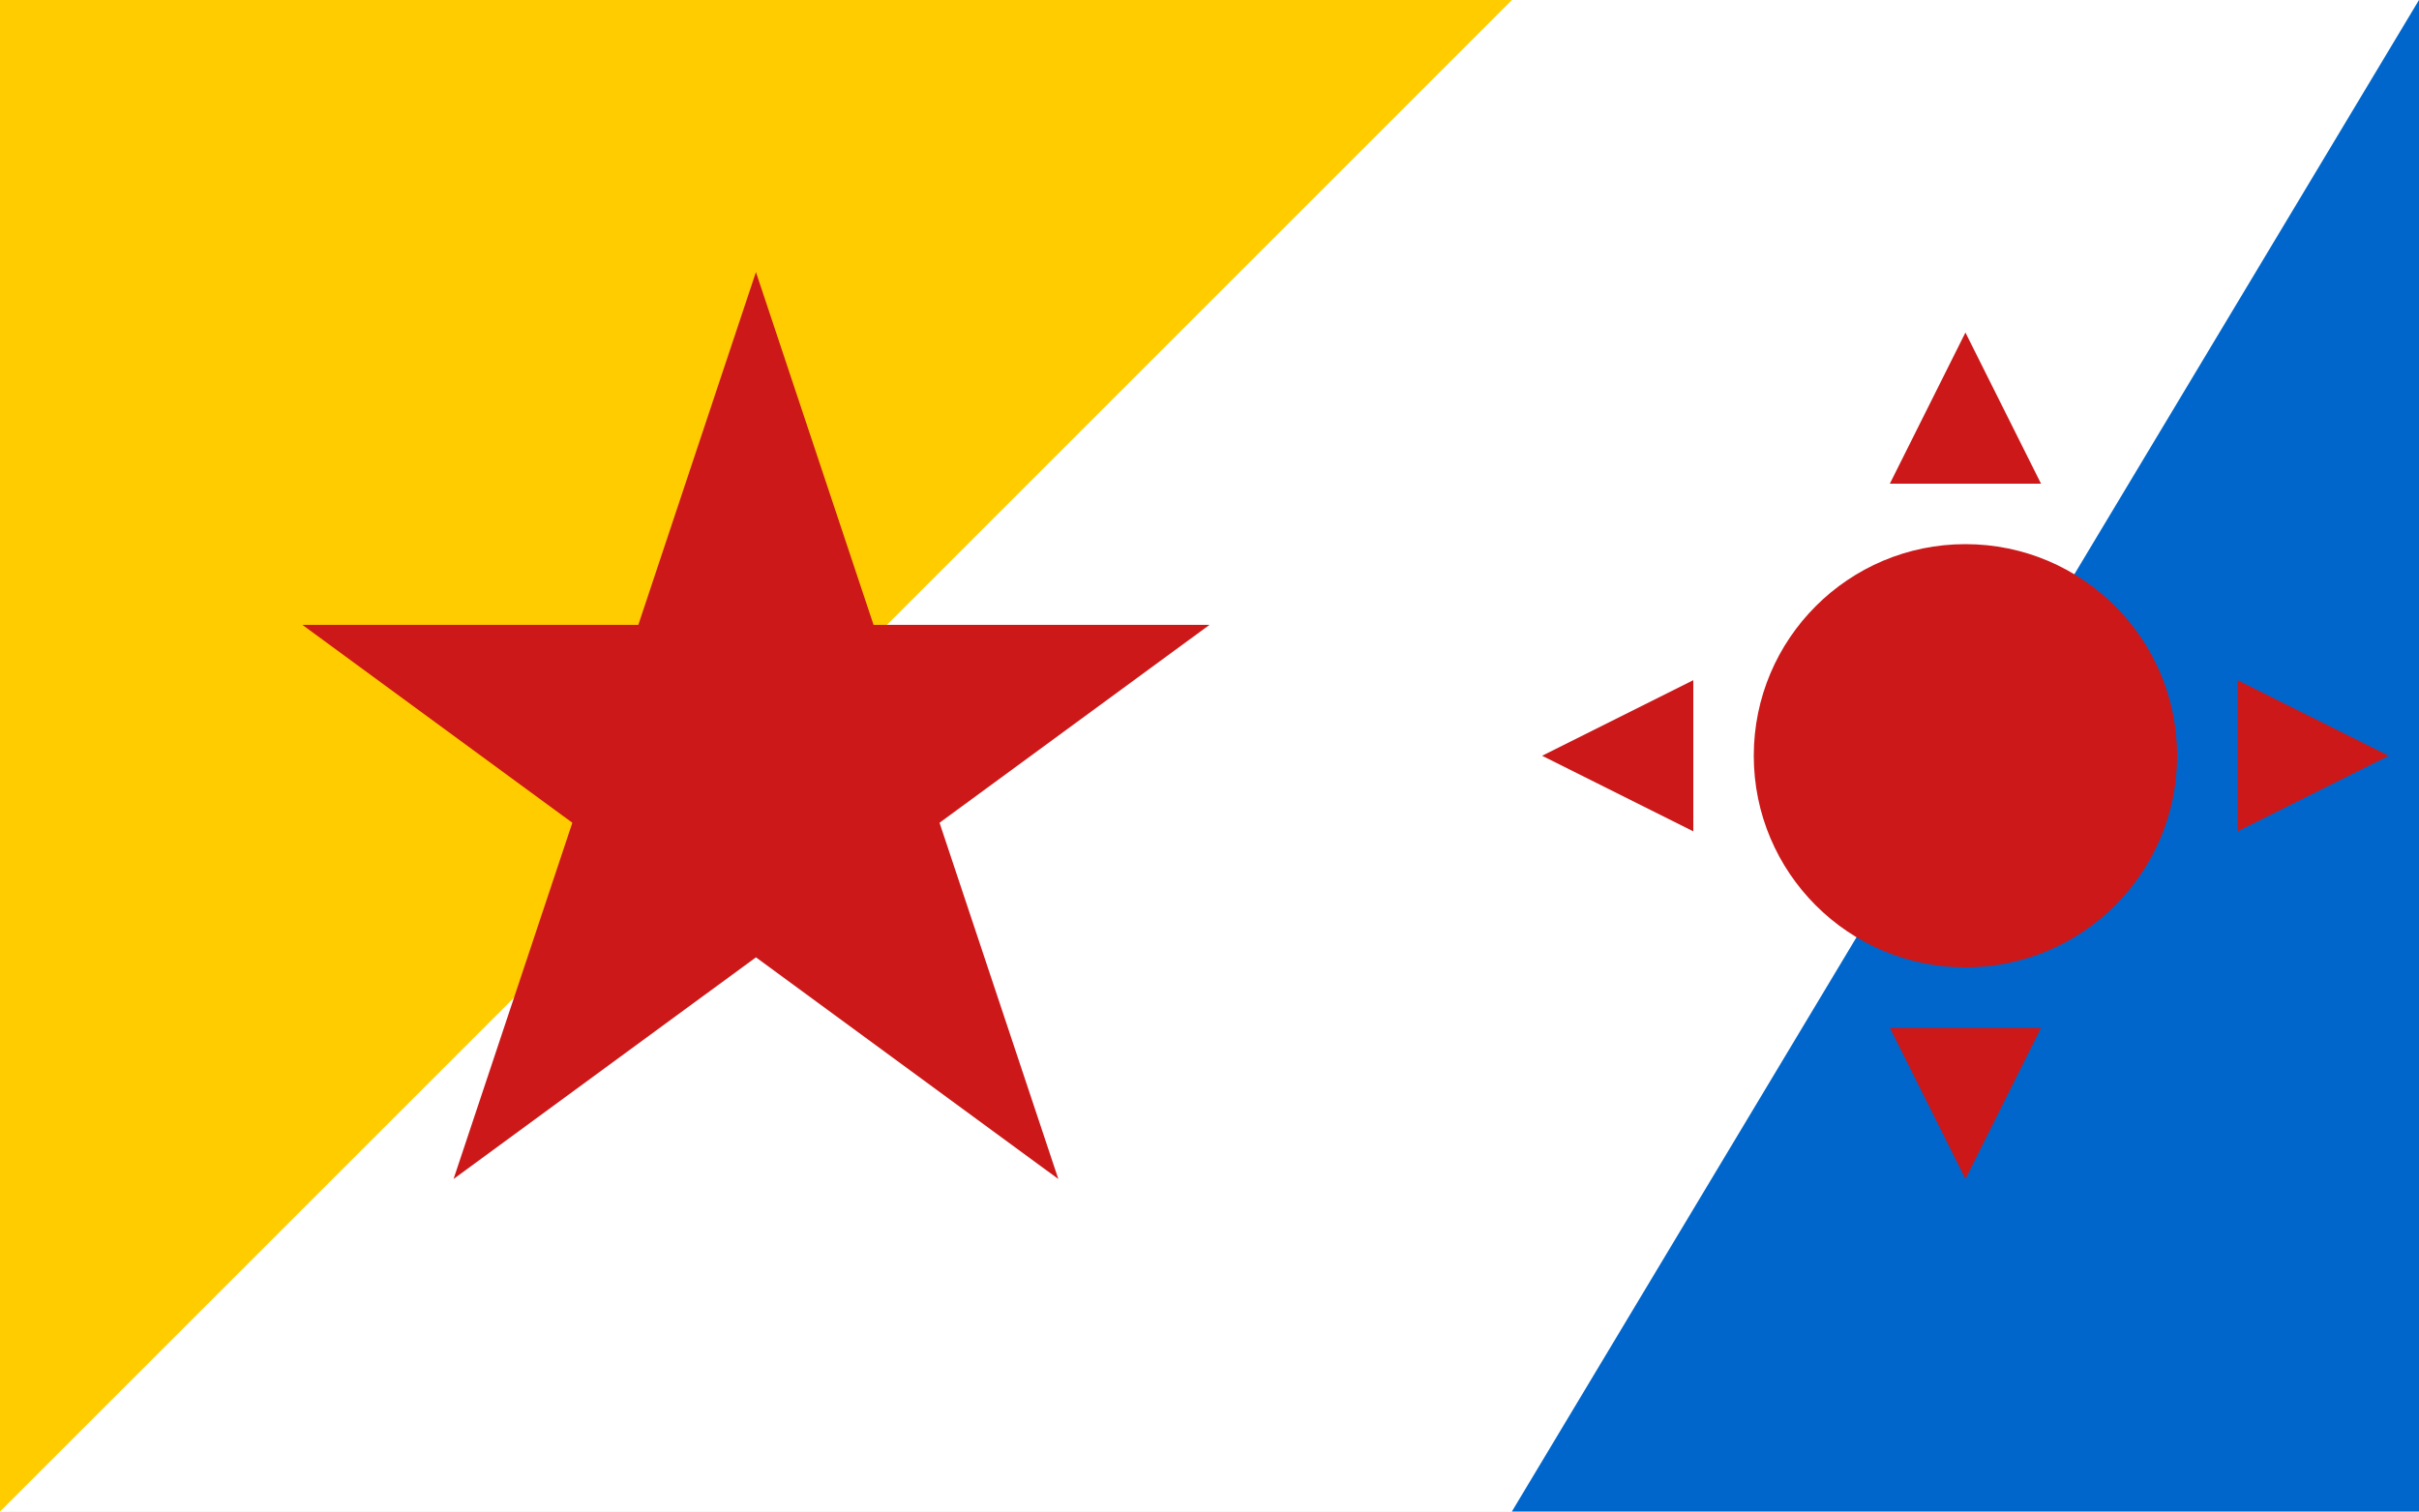
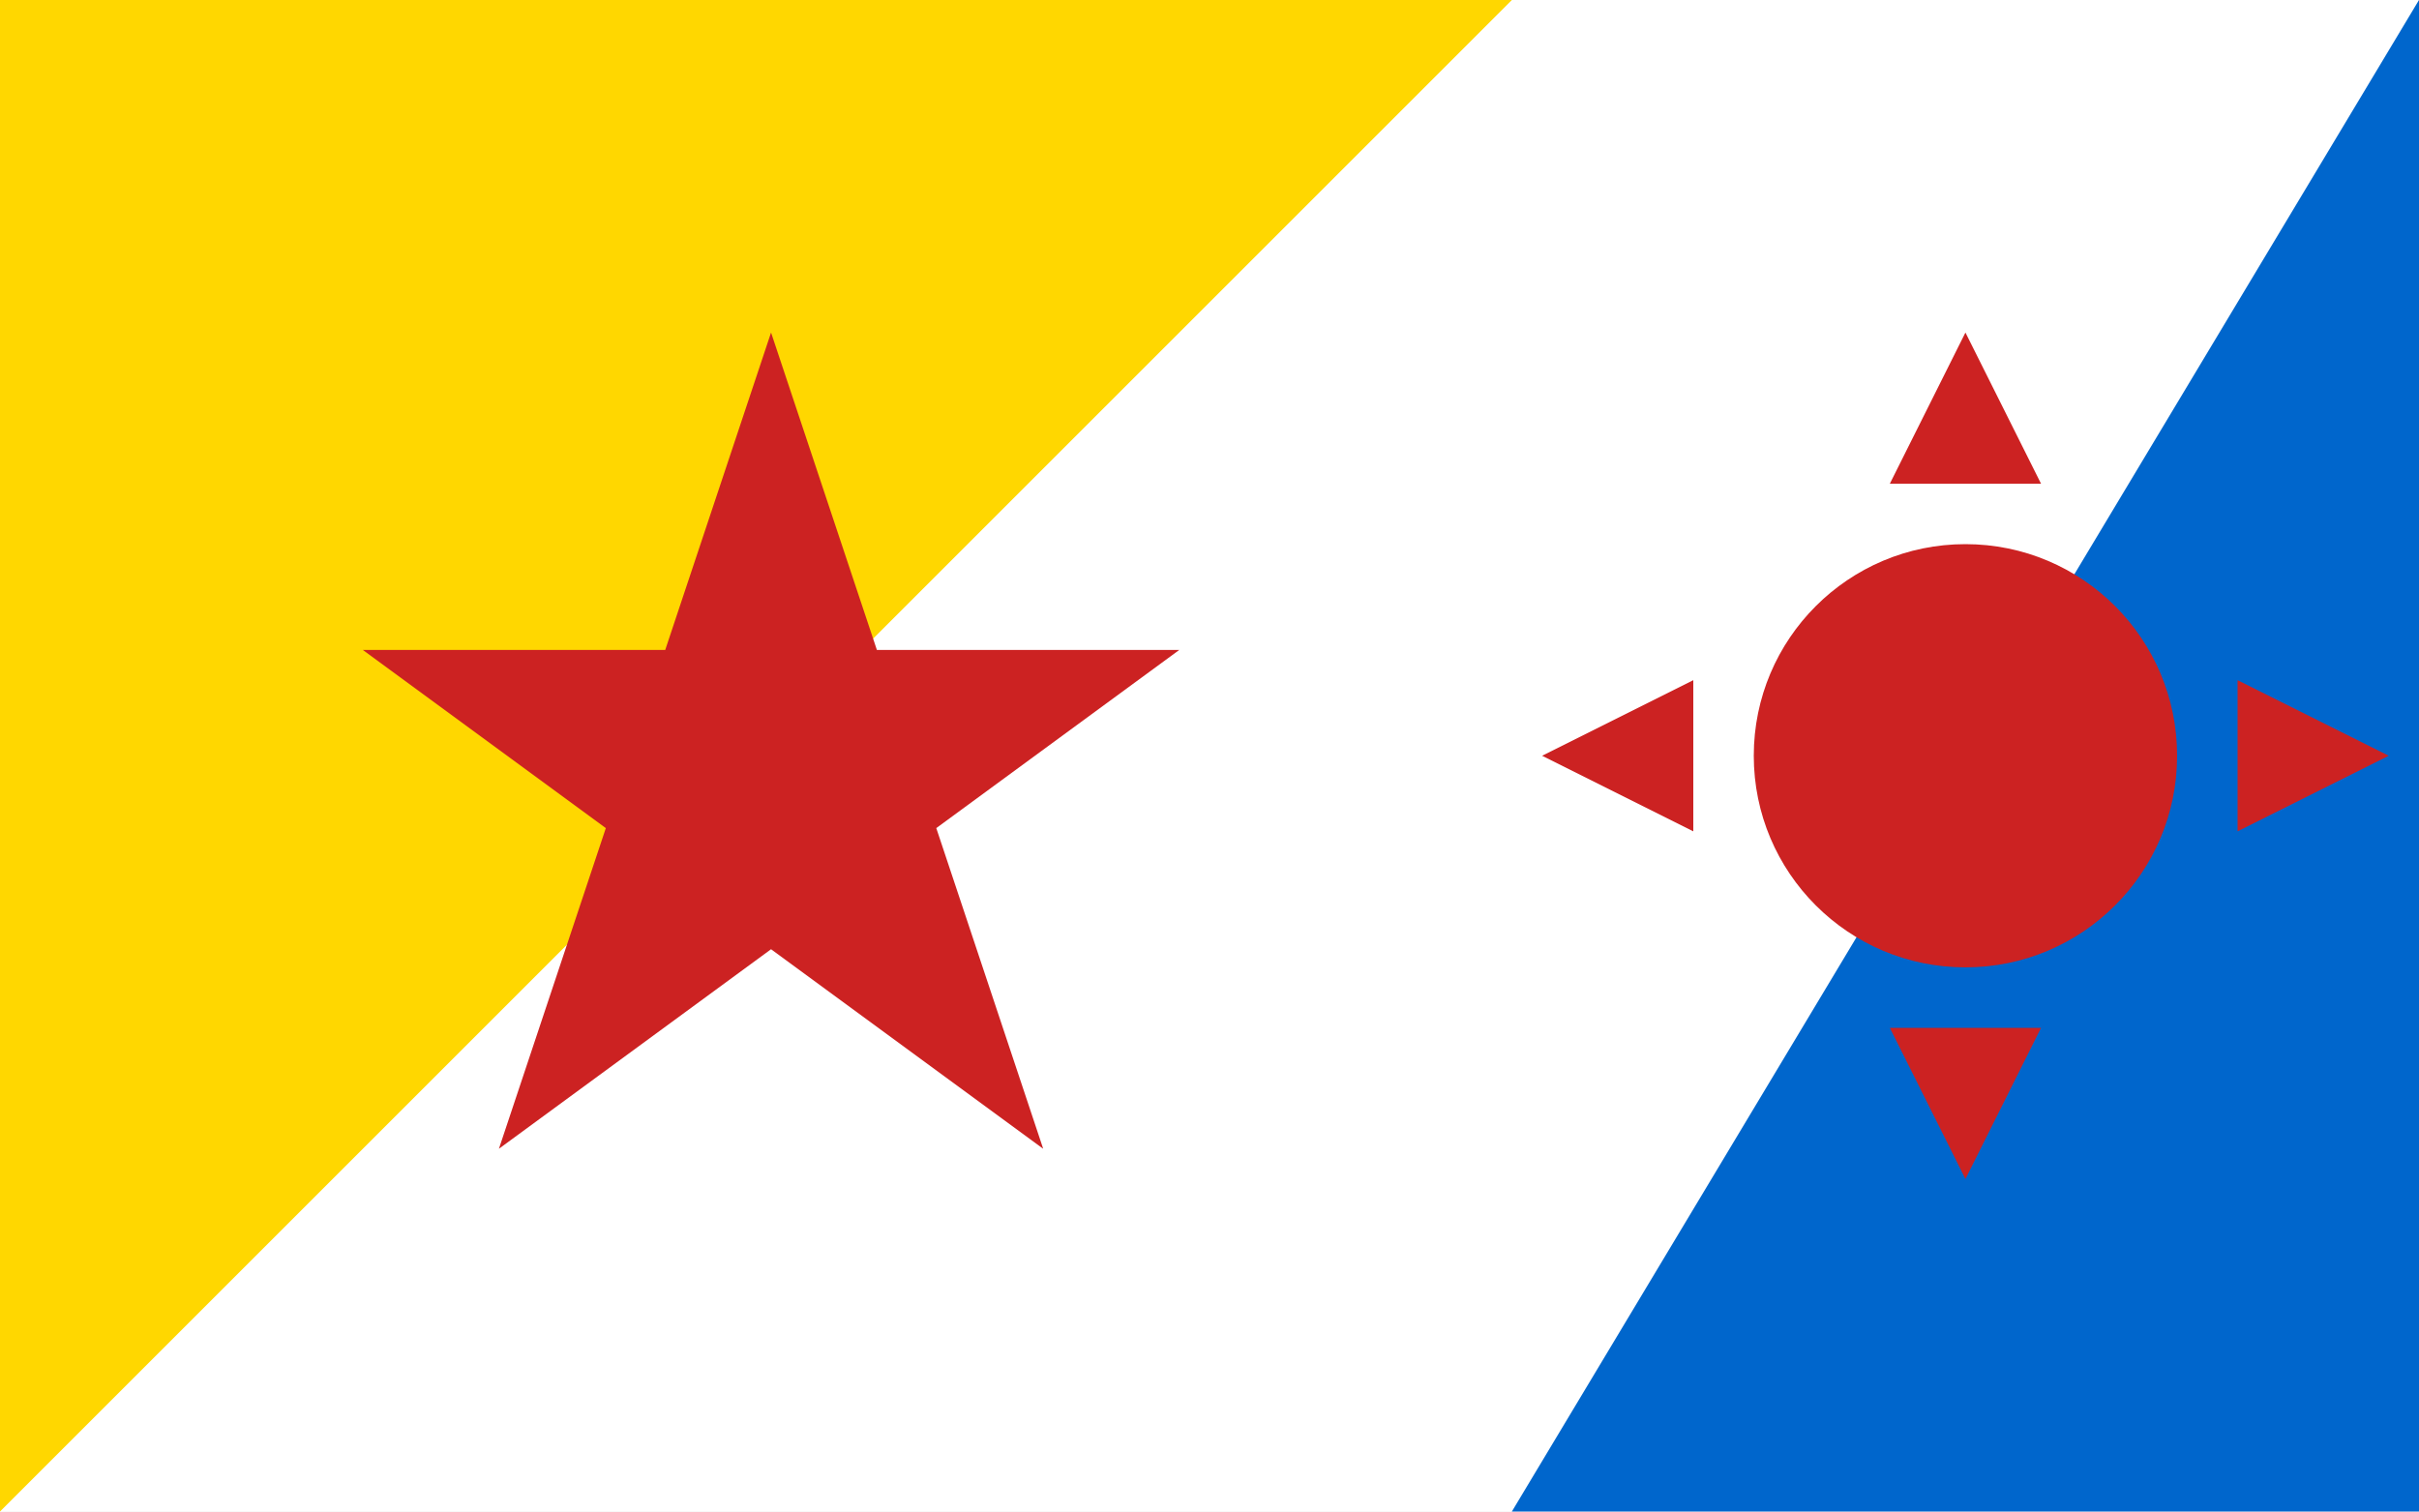
- <svg xmlns="http://www.w3.org/2000/svg" viewBox="0 0 800 500" version="1.1">
-   <rect fill="white" width="800" height="500" />
-   <polygon fill="#FC0" points="0,0 500,0 0,500" />
-   <polygon fill="#06C" points="800,0 800,500 500,500" />
-   <g fill="#CC1818">
-     <polygon points="250,90 150,390 400,206.7 100,206.7 350,390 " />
-     <polygon points="650,110 625,160 675,160" />
-     <polygon points="650,390 675,340 625,340" />
-     <polygon points="790,250 740,225 740,275" />
-     <polygon points="510,250 560,275 560,225" />
-     <circle cx="650" cy="250" r="70" />
+ <svg xmlns="http://www.w3.org/2000/svg" version="1.1" viewBox="0 0 80 50">
+   <rect fill="white" width="80" height="50" />
+   <polygon fill="gold" points="0,0 50,0 0,50" />
+   <polygon fill="#06C" points="80,0 80,50 50,50" />
+   <g fill="#C22">
+     <polygon points="65,11 62.5,16 67.5,16" />
+     <polygon points="65,39 67.5,34 62.5,34" />
+     <polygon points="79,25 74,22.5 74,27.5" />
+     <polygon points="51,25 56,27.5 56,22.5" />
+     <polygon points="9,0 3,18 18,7 0,7 15,18" transform="matrix(1.5,0,0,1.5,12,11)" />
+     <circle cx="65" cy="25" r="7" />
  </g>
</svg>
